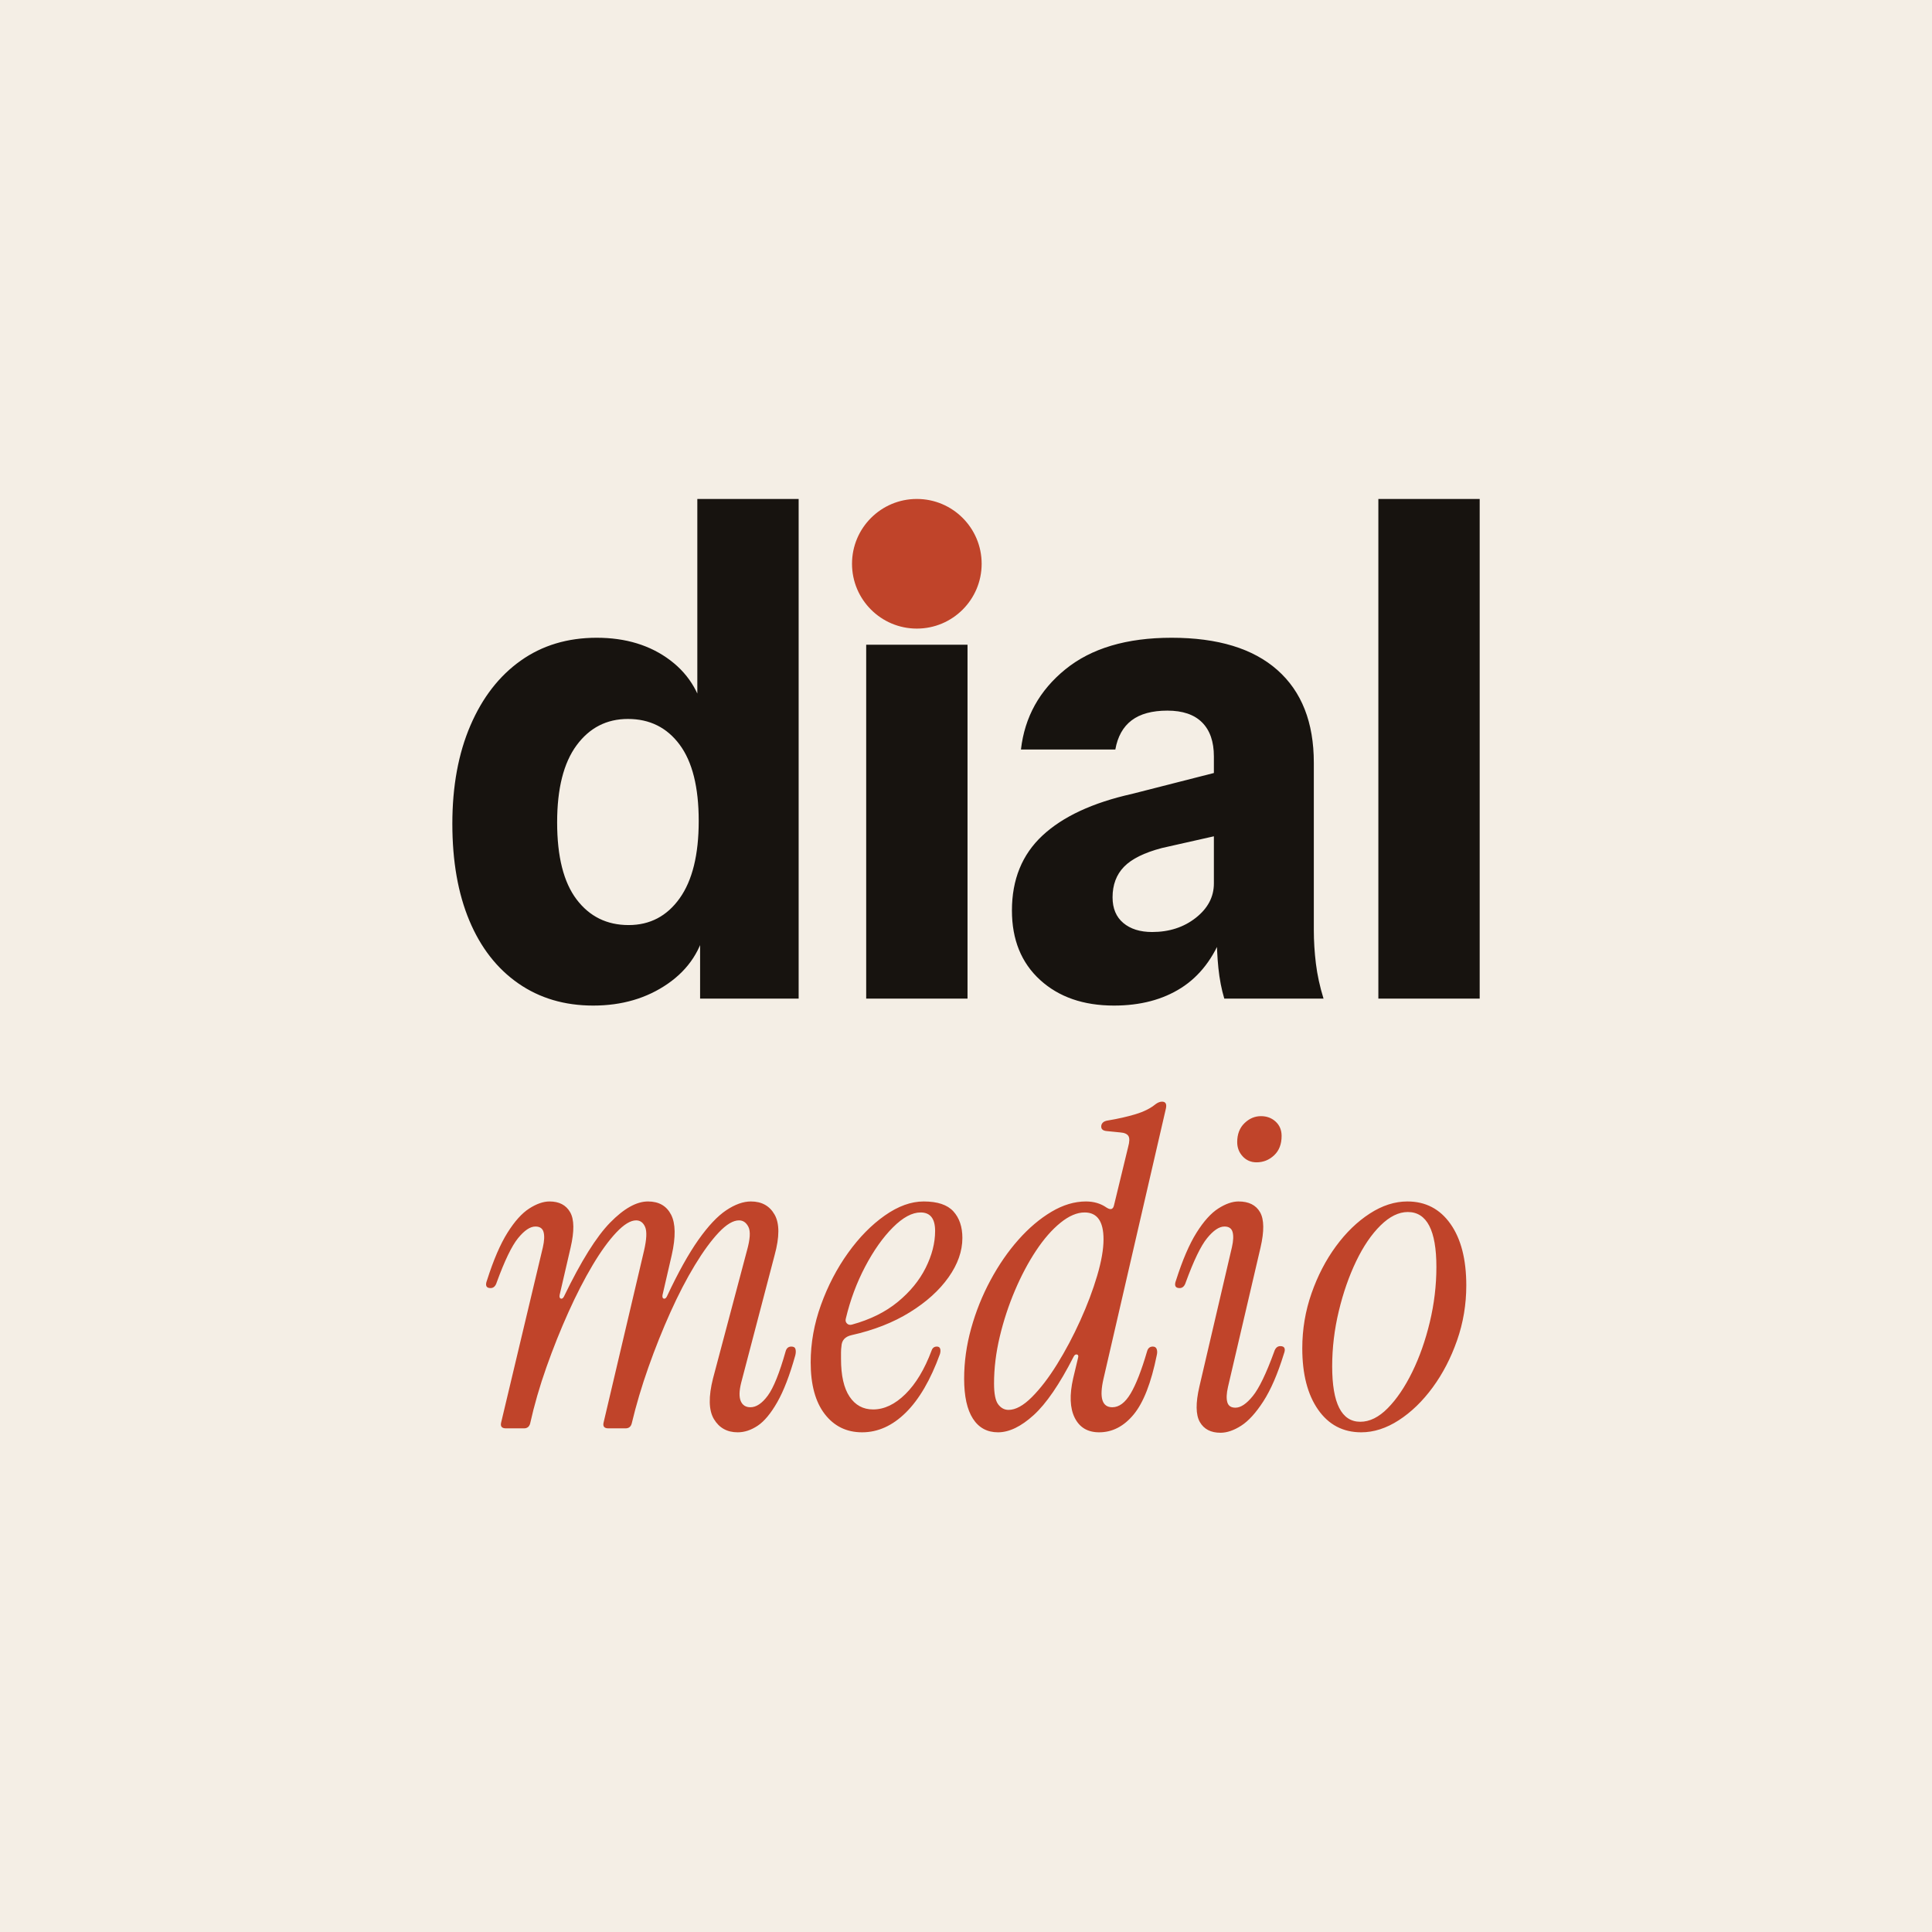
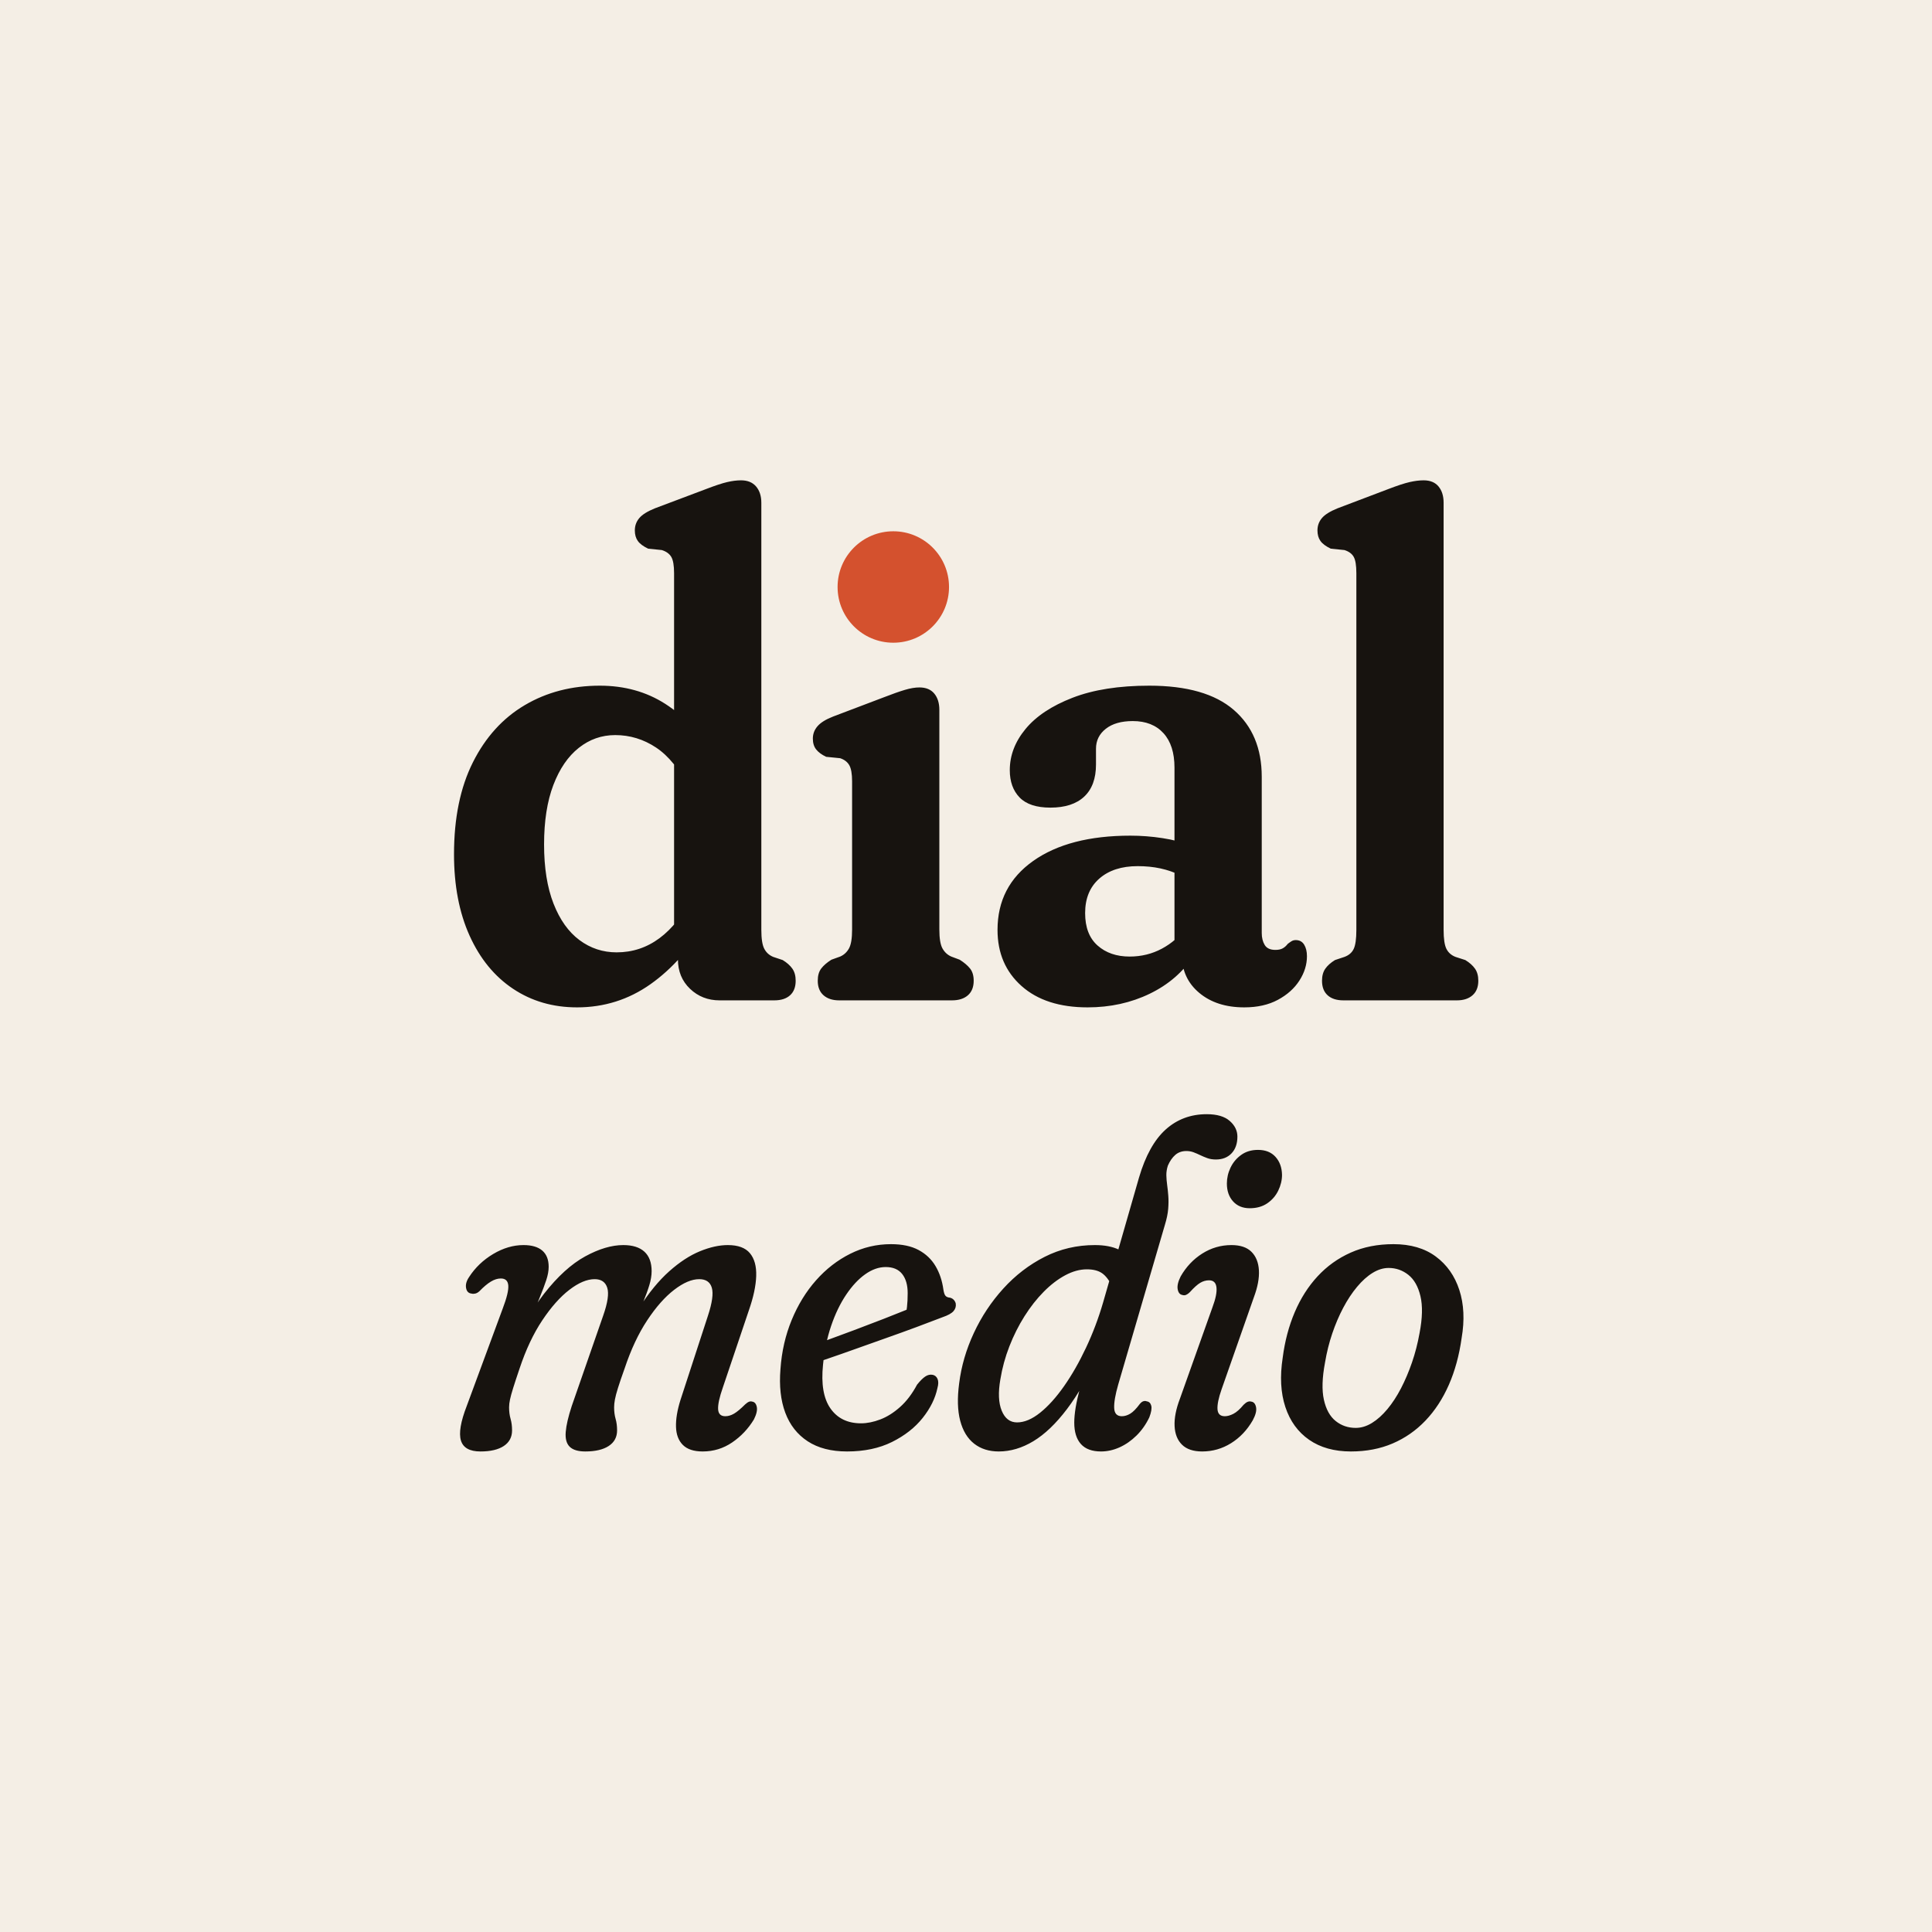
<svg xmlns="http://www.w3.org/2000/svg" viewBox="0 0 1000.0 1000.0" width="1000" height="1000">
  <rect width="100%" height="100%" fill="#F4EEE5" />
-   <g transform="translate(203.60 235.27) scale(0.35921)">
-     <g transform="translate(60 784) scale(1)">
-       <path d="M382 0L382 -109L391 -107Q381 -53 335.5 -21.5Q290 10 228 10Q166 10 120 -22Q74 -54 49.5 -112.5Q25 -171 25 -252Q25 -333 51 -393.5Q77 -454 123.5 -487Q170 -520 233 -520Q296 -520 339 -487.5Q382 -455 390 -398L378 -397L378 -720L524 -720L524 0ZM279 -106Q325 -106 352.5 -144.5Q380 -183 380 -256Q380 -329 352.5 -366Q325 -403 278 -403Q232 -403 204 -365Q176 -327 176 -254Q176 -180 204 -143Q232 -106 279 -106ZM621.33 0L621.33 -510L767.33 -510L767.33 0ZM1137.33 0Q1131.33 -20 1128.83 -44Q1126.33 -68 1126.33 -99L1122.33 -99L1122.33 -349Q1122.33 -381 1105.33 -398Q1088.33 -415 1055.33 -415Q1022.33 -415 1003.83 -401Q985.33 -387 980.33 -359L844.33 -359Q852.33 -429 908.33 -474.5Q964.33 -520 1061.33 -520Q1161.33 -520 1213.83 -473.5Q1266.33 -427 1266.33 -340L1266.33 -99Q1266.33 -75 1269.33 -50.5Q1272.33 -26 1280.33 0ZM978.33 10Q912.33 10 871.83 -27Q831.33 -64 831.33 -127Q831.33 -194 875.33 -235Q919.33 -276 1004.33 -295L1149.33 -332L1149.33 -240L1047.33 -217Q1009.33 -207 992.83 -190Q976.33 -173 976.33 -146Q976.33 -122 991.83 -109Q1007.33 -96 1033.33 -96Q1070.33 -96 1096.33 -116.5Q1122.33 -137 1122.33 -166L1135.33 -94Q1115.33 -41 1075.33 -15.5Q1035.33 10 978.33 10ZM1359.33 0L1359.33 -720L1505.33 -720L1505.33 0Z" fill="#17130F" />
-       <circle cx="694.3" cy="-626.6" r="93.4" fill="#C0442A" />
+   <g transform="translate(205.43 225.40) scale(0.36276)">
+     <g transform="translate(60 806) scale(1)">
+       <path d="M341 -88.5L335.5 -92L335.5 -609.5Q335.5 -626 331.5 -632.75Q327.5 -639.5 318 -642.5L298.5 -644.5Q288 -649.5 283.75 -655.5Q279.5 -661.5 279.5 -670.5Q279.5 -680.5 285.75 -688Q292 -695.5 308 -702L381 -729.5Q400.5 -737 411.25 -739.5Q422 -742 431 -742Q445 -742 452.5 -733.25Q460 -724.5 460 -710L460 -100.5Q460 -81.5 464.25 -73.5Q468.5 -65.5 477 -62L490.5 -57.5Q499.5 -52 504.25 -45.25Q509 -38.5 509 -28Q509 -14.5 501 -7.25Q493 0 478.5 0L400.5 0Q375.5 0 358.25 -16.5Q341 -33 341 -58.5ZM21.5 -208.5Q21.5 -286 48.5 -339.75Q75.5 -393.5 122.5 -421.25Q169.5 -449 229.5 -449Q282.5 -449 323 -423Q363.5 -397 390 -350L356.5 -303Q336.5 -343 309.75 -360.75Q283 -378.5 251.5 -378.5Q222.5 -378.5 199.5 -360.25Q176.5 -342 163.25 -307.25Q150 -272.5 150 -222.5Q150 -172.5 163.5 -138Q177 -103.5 200.5 -86Q224 -68.5 253.5 -68.5Q287.5 -68.5 314.75 -88.75Q342 -109 361.5 -148L383 -115Q348.5 -56 301.75 -23Q255 10 197 10Q145.5 10 105.75 -16.5Q66 -43 43.75 -92.25Q21.5 -141.5 21.5 -208.5ZM714 -414.5L714 -101Q714 -82 718.5 -74Q723 -66 731 -62.5L743 -58Q752.5 -52 757.75 -45.5Q763 -39 763 -28Q763 -14.5 754.75 -7.25Q746.5 0 732 0L571 0Q557 0 548.75 -7.25Q540.5 -14.5 540.5 -28Q540.5 -39 545.5 -45.5Q550.5 -52 560 -58L572.5 -62.5Q580.5 -66 585 -74Q589.5 -82 589.5 -101L589.5 -312.5Q589.5 -328.5 585.5 -335.5Q581.5 -342.5 572.5 -345.5L552.5 -347.5Q543 -352 538.25 -358Q533.5 -364 533.5 -373.5Q533.5 -383.5 540.25 -391.25Q547 -399 562.5 -405L635 -432.5Q653 -439.5 664.75 -443Q676.5 -446.5 685.5 -446.5Q699.5 -446.5 706.75 -437.75Q714 -429 714 -414.5ZM1060 -65L1060 -78.5L1049.5 -81L1049.5 -332Q1049.5 -364 1033.75 -381.25Q1018 -398.5 990 -398.5Q965.5 -398.5 951.5 -387.5Q937.5 -376.5 937.5 -359L937.5 -336.5Q937.5 -306.5 920.75 -290.75Q904 -275 872.5 -275Q842.5 -275 828.5 -289.5Q814.5 -304 814.5 -328.5Q814.5 -360 837 -387.25Q859.5 -414.5 904 -431.75Q948.5 -449 1013.5 -449Q1094 -449 1134 -414.5Q1174 -380 1174 -319L1174 -96Q1174 -86 1178.25 -79Q1182.5 -72 1193.5 -72Q1200 -72 1204 -74.25Q1208 -76.5 1211 -80.5Q1213.5 -82.5 1216.25 -84.25Q1219 -86 1222.5 -86Q1230.5 -86 1234.5 -79.5Q1238.5 -73 1238.5 -63Q1238.5 -45 1227.75 -28.25Q1217 -11.5 1197 -0.75Q1177 10 1149 10Q1109.5 10 1084.75 -10.75Q1060 -31.5 1060 -65ZM797 -100.5Q797 -163 848 -199Q899 -235 986.5 -235Q1009.5 -235 1032.25 -231.5Q1055 -228 1071 -221.5L1059 -178Q1044.5 -185 1029.5 -188.25Q1014.5 -191.5 997 -191.5Q962.5 -191.5 942.25 -173.75Q922 -156 922 -124.5Q922 -94 939.75 -78.25Q957.5 -62.5 985.5 -62.5Q1010.5 -62.5 1031.5 -73.75Q1052.5 -85 1066 -104L1077 -64Q1054.5 -29 1014.25 -9.5Q974 10 925.5 10Q865.5 10 831.25 -20.5Q797 -51 797 -100.5ZM1433.5 -710L1433.5 -100.5Q1433.5 -81.5 1437.5 -73.5Q1441.5 -65.5 1450.5 -62L1464.5 -57.5Q1473.5 -52 1478.25 -45.25Q1483 -38.5 1483 -28Q1483 -14.5 1474.75 -7.25Q1466.5 0 1452.5 0L1290.5 0Q1276 0 1268 -7.25Q1260 -14.5 1260 -28Q1260 -38.5 1264.75 -45.25Q1269.5 -52 1278.5 -57.5L1292 -62Q1301.5 -65.5 1305.25 -73.5Q1309 -81.5 1309 -100.5L1309 -609.5Q1309 -626 1305.25 -632.75Q1301.5 -639.5 1292 -642.5L1272.5 -644.5Q1262 -649.5 1257.75 -655.5Q1253.5 -661.5 1253.5 -670.5Q1253.5 -680.5 1259.75 -688Q1266 -695.5 1282 -702L1354.5 -729.5Q1374 -737 1385 -739.5Q1396 -742 1405 -742Q1419 -742 1426.25 -733.25Q1433.5 -724.5 1433.5 -710Z" fill="#17130F" />
+       <circle cx="648.3" cy="-589.8" r="79.5" fill="#D4512E" />
    </g>
-     <path transform="translate(121.7 1403.2)" d="M374.46 5.7Q351.65 5.7 340.24 -13.31Q328.84 -32.31 338.98 -72.23L387.76 -255.97Q394.73 -280.68 389.98 -290.19Q385.23 -299.69 376.36 -299.69Q363.69 -299.69 347.21 -282.27Q330.74 -264.84 312.68 -235.07Q294.62 -205.29 277.52 -167.27Q260.41 -129.25 245.84 -88.07Q231.26 -46.89 221.76 -6.97Q219.86 0 212.89 0L188.18 0Q179.31 0 181.21 -8.24L239.5 -255.97Q245.2 -280.68 241.08 -290.19Q236.97 -299.69 228.1 -299.69Q216.06 -299.69 199.58 -282.27Q183.11 -264.84 165.37 -235.07Q147.63 -205.29 130.52 -167.27Q113.41 -129.25 98.84 -88.07Q84.27 -46.89 75.4 -6.97Q73.5 0 66.53 0L40.55 0Q31.68 0 33.58 -8.24L93.77 -261.04Q96.94 -274.98 94.72 -282.9Q92.51 -290.82 83 -290.82Q71.6 -290.82 57.97 -274.03Q44.35 -257.24 27.24 -210.36Q24.71 -202.12 18.37 -202.12Q8.87 -202.12 13.31 -213.52Q27.24 -257.24 42.77 -281.95Q58.29 -306.66 74.13 -316.8Q89.97 -326.94 103.28 -326.94Q124.19 -326.94 133.06 -311.41Q141.93 -295.89 133.69 -260.41L117.85 -191.98Q117.22 -187.55 119.75 -186.91Q122.28 -186.28 124.19 -190.08Q160.93 -266.11 190.71 -296.52Q220.49 -326.94 245.2 -326.94Q268.65 -326.94 278.47 -307.93Q288.29 -288.92 279.42 -249.64L266.11 -191.98Q265.48 -187.55 268.01 -186.91Q270.55 -186.28 272.45 -190.08Q296.52 -241.4 317.75 -271.5Q338.98 -301.59 357.98 -314.27Q376.99 -326.94 393.47 -326.94Q416.91 -326.94 427.68 -307.93Q438.45 -288.92 427.68 -249.64L379.53 -65.89Q375.09 -48.15 378.89 -39.28Q382.69 -30.41 392.83 -30.41Q405.5 -30.41 417.86 -47.2Q430.21 -63.99 443.52 -110.88Q445.42 -117.85 451.76 -117.85Q456.83 -117.85 457.78 -114.05Q458.73 -110.25 457.46 -105.18Q445.42 -62.09 431.48 -37.7Q417.54 -13.31 403.29 -3.8Q389.03 5.7 374.46 5.7ZM553.77 5.7Q520.19 5.7 499.91 -20.59Q479.64 -46.89 479.64 -95.04Q479.64 -136.86 494.52 -178.04Q509.41 -219.23 533.49 -252.81Q557.57 -286.39 586.4 -306.66Q615.23 -326.94 642.47 -326.94Q672.25 -326.94 685.24 -312.68Q698.23 -298.43 698.23 -274.35Q698.23 -245.84 678.27 -217.64Q658.31 -189.45 622.51 -167.27Q586.71 -145.09 538.56 -134.32Q524.62 -131.16 523.99 -118.48Q523.35 -114.05 523.35 -109.3Q523.35 -104.54 523.35 -100.11Q523.35 -63.99 535.71 -45.62Q548.06 -27.24 569.61 -27.24Q593.68 -27.24 616.18 -49.42Q638.67 -71.6 653.88 -112.15Q655.78 -117.85 661.48 -117.85Q665.28 -117.85 666.23 -114.68Q667.18 -111.51 665.91 -107.08Q645.64 -51.32 616.81 -22.81Q587.98 5.7 553.77 5.7ZM530.32 -158.4Q529.06 -153.96 531.91 -151.11Q534.76 -148.26 539.19 -149.53Q578.48 -160.3 605.09 -182.16Q631.7 -204.02 645.32 -231.26Q658.94 -258.51 658.94 -284.49Q658.94 -311.1 638.04 -311.1Q619.66 -311.1 598.12 -289.56Q576.58 -268.01 558.2 -233.16Q539.83 -198.32 530.32 -158.4ZM749.55 5.7Q726.11 5.7 713.43 -13.94Q700.76 -33.58 700.76 -71.6Q700.76 -107.71 710.9 -144.14Q721.04 -180.58 738.78 -213.52Q756.52 -246.47 779.01 -271.81Q801.5 -297.16 826.53 -312.05Q851.56 -326.94 876.27 -326.94Q893.38 -326.94 906.05 -318.07Q914.92 -312.36 916.82 -321.87L937.09 -405.5Q940.26 -416.91 937.41 -421.34Q934.56 -425.78 925.69 -426.41L906.68 -428.31Q897.18 -428.95 898.44 -436.55Q899.71 -442.25 907.32 -443.52Q930.12 -447.32 947.87 -452.71Q965.61 -458.09 976.38 -466.96Q981.45 -470.76 985.88 -470.76Q993.48 -470.76 991.58 -461.26L901.61 -71.6Q892.11 -30.41 914.28 -30.41Q928.86 -30.41 940.58 -50.05Q952.3 -69.7 964.34 -110.88Q966.24 -117.85 972.58 -117.85Q977.01 -117.85 978.28 -114.05Q979.55 -110.25 978.28 -105.18Q966.24 -45.62 945.01 -19.96Q923.79 5.7 895.28 5.7Q870.57 5.7 860.11 -15.21Q849.66 -36.12 857.89 -72.23L864.86 -101.38Q866.13 -105.81 863.28 -106.44Q860.43 -107.08 858.53 -103.28Q828.12 -43.72 800.87 -19.01Q773.63 5.7 749.55 5.7ZM764.76 -26.61Q779.96 -26.61 798.34 -44.99Q816.71 -63.36 834.77 -92.51Q852.83 -121.65 868.03 -155.23Q883.24 -188.81 892.43 -219.86Q901.61 -250.91 901.61 -272.45Q901.61 -311.1 874.37 -311.1Q857.89 -311.1 839.52 -296.21Q821.15 -281.32 804.36 -255.97Q787.56 -230.63 773.94 -198.63Q760.32 -166.64 752.08 -132.11Q743.85 -97.57 743.85 -64.63Q743.85 -42.45 749.87 -34.53Q755.88 -26.61 764.76 -26.61ZM1122.11 -383.33Q1110.07 -383.33 1102.15 -391.88Q1094.23 -400.44 1094.23 -412.47Q1094.23 -429.58 1104.68 -439.72Q1115.14 -449.86 1128.44 -449.86Q1141.11 -449.86 1149.67 -441.94Q1158.22 -434.02 1158.22 -421.34Q1158.22 -403.6 1147.45 -393.47Q1136.68 -383.33 1122.11 -383.33ZM1070.15 6.34Q1049.24 6.34 1040.37 -9.19Q1031.5 -24.71 1039.74 -60.19L1086.62 -261.04Q1089.79 -274.98 1087.57 -282.9Q1085.36 -290.82 1075.85 -290.82Q1064.45 -290.82 1050.83 -274.03Q1037.2 -257.24 1020.1 -210.36Q1017.56 -202.12 1011.23 -202.12Q1001.72 -202.12 1006.16 -213.52Q1020.1 -257.24 1035.62 -281.95Q1051.14 -306.66 1066.98 -316.8Q1082.82 -326.94 1096.13 -326.94Q1118.3 -326.94 1127.17 -311.41Q1136.04 -295.89 1127.81 -260.41L1080.92 -59.56Q1077.75 -45.62 1079.97 -37.7Q1082.19 -29.78 1091.69 -29.78Q1103.1 -29.78 1116.72 -46.57Q1130.34 -63.36 1147.45 -110.25Q1149.98 -118.48 1156.32 -118.48Q1165.82 -118.48 1161.39 -107.08Q1148.08 -63.99 1131.93 -38.97Q1115.77 -13.94 1099.93 -3.8Q1084.09 6.34 1070.15 6.34ZM1272.9 5.7Q1233.62 5.7 1210.81 -26.93Q1188 -59.56 1188 -115.32Q1188 -156.5 1201.31 -194.52Q1214.61 -232.53 1236.47 -262.31Q1258.33 -292.09 1285.26 -309.51Q1312.19 -326.94 1339.43 -326.94Q1378.71 -326.94 1401.52 -294.62Q1424.33 -262.31 1424.33 -205.92Q1424.33 -164.74 1411.03 -126.72Q1397.72 -88.7 1375.86 -58.92Q1354 -29.15 1327.08 -11.72Q1300.15 5.7 1272.9 5.7ZM1271.64 -9.5Q1291.91 -9.5 1311.24 -29.15Q1330.56 -48.79 1346.4 -81.1Q1362.24 -113.41 1371.74 -153.01Q1381.25 -192.61 1381.25 -232.53Q1381.25 -311.73 1340.06 -311.73Q1320.42 -311.73 1300.78 -292.41Q1281.14 -273.08 1265.62 -240.77Q1250.09 -208.45 1240.59 -168.85Q1231.08 -129.25 1231.08 -89.34Q1231.08 -9.5 1271.64 -9.5Z" fill="#C0442A" />
+     <path transform="translate(75.2 1444.1)" d="M174.34 -59.42L219.07 -188.05Q228.86 -215.8 224.94 -228.05Q221.03 -240.29 206.99 -240.29Q190.66 -240.29 170.91 -225.11Q151.16 -209.93 132.22 -181.52Q113.29 -153.12 99.9 -112.96Q94.03 -95.66 90.76 -85.21Q87.5 -74.76 86.19 -68.56Q84.88 -62.36 84.88 -57.46Q84.88 -48.32 87.01 -40.97Q89.13 -33.63 89.13 -24.49Q89.13 -10.12 77.38 -2.29Q65.62 5.55 44.07 5.55Q20.89 5.55 16.16 -10.12Q11.43 -25.79 24.49 -59.42L75.74 -198.17Q84.56 -221.35 83.74 -231.31Q82.93 -241.27 73.13 -241.27Q66.28 -241.27 58.93 -236.86Q51.58 -232.45 42.44 -222.99Q39.5 -220.37 36.57 -219.72Q33.63 -219.07 31.34 -219.72Q24.81 -220.37 23.51 -227.72Q22.2 -235.07 27.75 -243.23Q40.81 -263.47 62.19 -276.2Q83.58 -288.93 105.45 -288.93Q123.08 -288.93 132.22 -281.1Q141.37 -273.26 141.37 -257.92Q141.37 -249.43 137.94 -238.98Q134.51 -228.54 128.14 -213.03Q121.78 -197.52 112.8 -174.34Q103.82 -151.16 93.05 -117.86L82.6 -119.82Q105.78 -182.5 134.84 -219.56Q163.89 -256.61 193.44 -272.77Q222.99 -288.93 247.8 -288.93Q267.71 -288.93 278 -279.47Q288.28 -270 288.28 -251.72Q288.28 -242.57 285.02 -231.8Q281.75 -221.03 275.55 -205.85Q269.35 -190.66 260.04 -168.95Q250.74 -147.24 238.66 -116.55L232.45 -119.82Q249.76 -166.83 270.49 -199.32Q291.22 -231.8 313.42 -251.55Q335.62 -271.3 357.17 -280.12Q378.72 -288.93 397 -288.93Q418.87 -288.93 428.51 -277.34Q438.14 -265.75 437.48 -244.86Q436.83 -223.97 427.04 -195.89L389.82 -85.54Q382.63 -64.97 383.12 -54.85Q383.61 -44.73 393.41 -44.73Q399.61 -44.73 405.98 -48.48Q412.34 -52.24 421.81 -61.7Q425.08 -64.64 427.36 -65.46Q429.65 -66.28 431.61 -65.62Q436.83 -64.97 438.3 -58.11Q439.77 -51.26 434.22 -40.16Q422.14 -20.24 403.2 -7.35Q384.27 5.55 361.09 5.55Q342.15 5.55 332.85 -3.75Q323.54 -13.06 323.05 -29.55Q322.56 -46.03 329.42 -67.91L368.6 -188.05Q377.74 -215.8 374.15 -228.05Q370.55 -240.29 356.19 -240.29Q340.19 -240.29 320.44 -225.11Q300.69 -209.93 281.92 -181.52Q263.14 -153.12 249.76 -112.96Q243.55 -95.66 240.29 -85.21Q237.02 -74.76 235.88 -68.56Q234.74 -62.36 234.74 -57.46Q234.74 -48.32 236.86 -40.97Q238.98 -33.63 238.98 -24.49Q238.98 -10.12 227.07 -2.29Q215.15 5.55 193.6 5.55Q178.26 5.55 171.4 -1.14Q164.55 -7.84 165.69 -22.2Q166.83 -36.57 174.34 -59.42ZM500.82 -139.73Q500.82 -139.73 511.43 -143.49Q522.04 -147.24 539.51 -153.61Q556.97 -159.98 577.87 -167.81Q598.76 -175.65 619.33 -183.64Q639.9 -191.64 655.9 -198.17L649.04 -184.46Q651.65 -191.97 652.63 -200.62Q653.61 -209.27 653.61 -220.37Q653.61 -237.68 645.78 -247.64Q637.94 -257.59 622.27 -257.59Q607.58 -257.59 593.05 -247.31Q578.52 -237.02 565.79 -218.09Q553.06 -199.15 544.41 -173.69Q535.75 -148.22 532.82 -118.19Q528.57 -77.05 543.43 -55.83Q558.28 -34.61 587.01 -34.61Q600.07 -34.61 614.6 -40.16Q629.13 -45.71 642.84 -57.95Q656.55 -70.19 667 -89.78Q673.85 -98.27 678.92 -101.54Q683.98 -104.8 689.2 -103.82Q694.1 -102.84 696.22 -97.94Q698.34 -93.05 696.06 -84.88Q691.48 -63.01 675 -42.28Q658.51 -21.55 631.25 -8Q603.99 5.55 567.1 5.55Q533.14 5.55 510.94 -8.98Q488.74 -23.51 478.95 -49.79Q469.15 -76.07 472.09 -111.98Q474.7 -149.53 488.09 -182.01Q501.47 -214.5 522.86 -238.66Q544.24 -262.82 571.67 -276.53Q599.09 -290.24 629.78 -290.24Q653.61 -290.24 669.12 -281.92Q684.63 -273.59 693.28 -259.06Q701.93 -244.53 704.54 -225.6Q705.52 -219.39 707.16 -217.11Q708.79 -214.82 712.05 -214.17Q715.97 -213.84 718.58 -211.56Q721.19 -209.27 722.17 -205.68Q723.15 -199.48 719.07 -194.75Q714.99 -190.01 703.56 -186.09Q687.57 -179.89 666.51 -172.05Q645.45 -164.22 622.76 -156.22Q600.07 -148.22 578.69 -140.55Q557.3 -132.88 540 -127Q522.69 -121.12 512.57 -117.53Q502.45 -113.94 502.45 -113.94ZM987.6 -239.96L945.16 -230.17Q938.96 -243.23 930.96 -248.78Q922.96 -254.33 909.25 -254.33Q894.23 -254.33 878.39 -245.84Q862.56 -237.35 847.71 -222.33Q832.85 -207.31 820.28 -187.4Q807.71 -167.48 798.73 -144.47Q789.76 -121.45 785.84 -97.29Q780.94 -69.21 787.8 -52.56Q794.65 -35.91 809.67 -35.91Q825.34 -35.91 842.64 -49.79Q859.95 -63.66 876.76 -87.66Q893.58 -111.66 908.1 -142.51Q922.63 -173.36 932.43 -206.99L983.68 -385.25Q997.4 -431.93 1021.72 -453.81Q1046.04 -475.68 1080.32 -475.68Q1102.2 -475.68 1113.13 -466.05Q1124.07 -456.42 1124.07 -443.69Q1124.07 -428.67 1115.75 -419.85Q1107.42 -411.04 1093.38 -411.04Q1086.53 -411.04 1081.14 -413Q1075.75 -414.96 1071.02 -417.24Q1066.28 -419.53 1061.55 -421.32Q1056.82 -423.12 1051.27 -423.12Q1041.8 -423.12 1035.43 -417.57Q1029.06 -412.02 1024.82 -402.22Q1022.54 -395.04 1022.7 -388.35Q1022.86 -381.66 1023.84 -374.64Q1024.82 -367.62 1025.47 -359.13Q1026.13 -350.64 1025.31 -340.52Q1024.49 -330.4 1020.58 -317.67L953.97 -89.78Q947.77 -68.23 948.26 -56.48Q948.75 -44.73 959.2 -44.73Q965.07 -44.73 971.11 -48.32Q977.15 -51.91 984.66 -62.03Q987.28 -65.3 989.89 -66.11Q992.5 -66.93 994.78 -65.95Q999.68 -65.3 1001.15 -59.75Q1002.62 -54.2 998.38 -43.1Q991.19 -28.08 980.09 -17.14Q968.99 -6.2 955.93 -0.33Q942.87 5.55 929.49 5.55Q910.23 5.55 900.76 -5.06Q891.29 -15.67 891.29 -35.59Q891.29 -44.73 893.25 -56.97Q895.21 -69.21 900.76 -89.46Q906.31 -109.7 916.76 -142.02L927.2 -135.16Q904.35 -85.86 880.84 -54.85Q857.34 -23.83 833.01 -9.14Q808.69 5.55 783.55 5.55Q762.66 5.55 748.46 -5.55Q734.25 -16.65 728.54 -38.36Q722.83 -60.07 727.07 -91.74Q731.64 -128.31 747.97 -163.4Q764.29 -198.5 790.08 -226.9Q815.87 -255.31 849.01 -272.12Q882.15 -288.93 920.67 -288.93Q941.57 -288.93 955.44 -282.24Q969.32 -275.55 977.32 -264.45Q985.32 -253.35 987.6 -239.96ZM1101.54 -83.25Q1095.01 -64.64 1095.67 -54.69Q1096.32 -44.73 1106.11 -44.73Q1111.66 -44.73 1118.36 -48.16Q1125.05 -51.58 1132.89 -61.05Q1136.15 -64.32 1138.76 -65.3Q1141.37 -66.28 1143.66 -65.62Q1149.21 -64.97 1150.68 -57.62Q1152.15 -50.28 1145.94 -38.85Q1133.87 -17.96 1114.93 -6.2Q1095.99 5.55 1073.79 5.55Q1054.86 5.55 1045.06 -4.08Q1035.27 -13.71 1034.45 -30.69Q1033.64 -47.67 1042.12 -69.87L1088.48 -200.13Q1095.34 -218.42 1094.2 -228.54Q1093.06 -238.66 1083.59 -238.66Q1077.06 -238.66 1071.02 -235.07Q1064.98 -231.47 1056.16 -221.68Q1053.55 -219.07 1050.94 -217.93Q1048.33 -216.78 1045.39 -217.76Q1040.17 -218.74 1038.86 -225.92Q1037.55 -233.11 1043.1 -244.21Q1054.86 -264.78 1073.96 -276.86Q1093.06 -288.93 1115.58 -288.93Q1134.52 -288.93 1144.15 -279.3Q1153.78 -269.67 1154.76 -253.02Q1155.74 -236.37 1147.58 -214.5ZM1141.7 -341.5Q1126.68 -341.5 1117.87 -351.29Q1109.05 -361.09 1109.05 -376.76Q1109.05 -388.51 1114.28 -399.45Q1119.5 -410.39 1129.46 -417.57Q1139.42 -424.75 1153.45 -424.75Q1169.45 -424.75 1178.43 -414.79Q1187.41 -404.84 1187.73 -389.16Q1187.73 -377.74 1182.35 -366.64Q1176.96 -355.54 1166.68 -348.52Q1156.39 -341.5 1141.7 -341.5ZM1346.73 -290.24Q1383.3 -290.24 1407.13 -272.61Q1430.96 -254.98 1440.76 -224.78Q1450.55 -194.58 1444.02 -156.38Q1438.8 -119.17 1425.74 -89.46Q1412.68 -59.75 1392.44 -38.52Q1372.2 -17.3 1345.59 -5.88Q1318.98 5.55 1286 5.55Q1250.42 5.55 1226.42 -11.1Q1202.43 -27.75 1192.47 -57.95Q1182.51 -88.15 1188.71 -128.31Q1193.28 -163.57 1205.85 -193.11Q1218.42 -222.66 1238.5 -244.37Q1258.58 -266.08 1285.68 -278.16Q1312.78 -290.24 1346.73 -290.24ZM1292.86 -28.08Q1304.61 -28.08 1316.04 -35.1Q1327.47 -42.12 1338.08 -54.85Q1348.69 -67.58 1357.5 -84.56Q1366.32 -101.54 1373.17 -121.45Q1380.03 -141.37 1383.95 -163.24Q1390.15 -195.24 1385.25 -215.97Q1380.36 -236.7 1367.95 -246.49Q1355.54 -256.29 1339.87 -256.29Q1328.45 -256.29 1317.02 -249.27Q1305.59 -242.25 1294.82 -229.35Q1284.05 -216.46 1275.07 -199.48Q1266.09 -182.5 1259.4 -162.75Q1252.7 -143 1249.11 -121.45Q1242.91 -88.8 1247.48 -68.23Q1252.05 -47.67 1264.29 -37.87Q1276.54 -28.08 1292.86 -28.08Z" fill="#17130F" />
  </g>
</svg>
